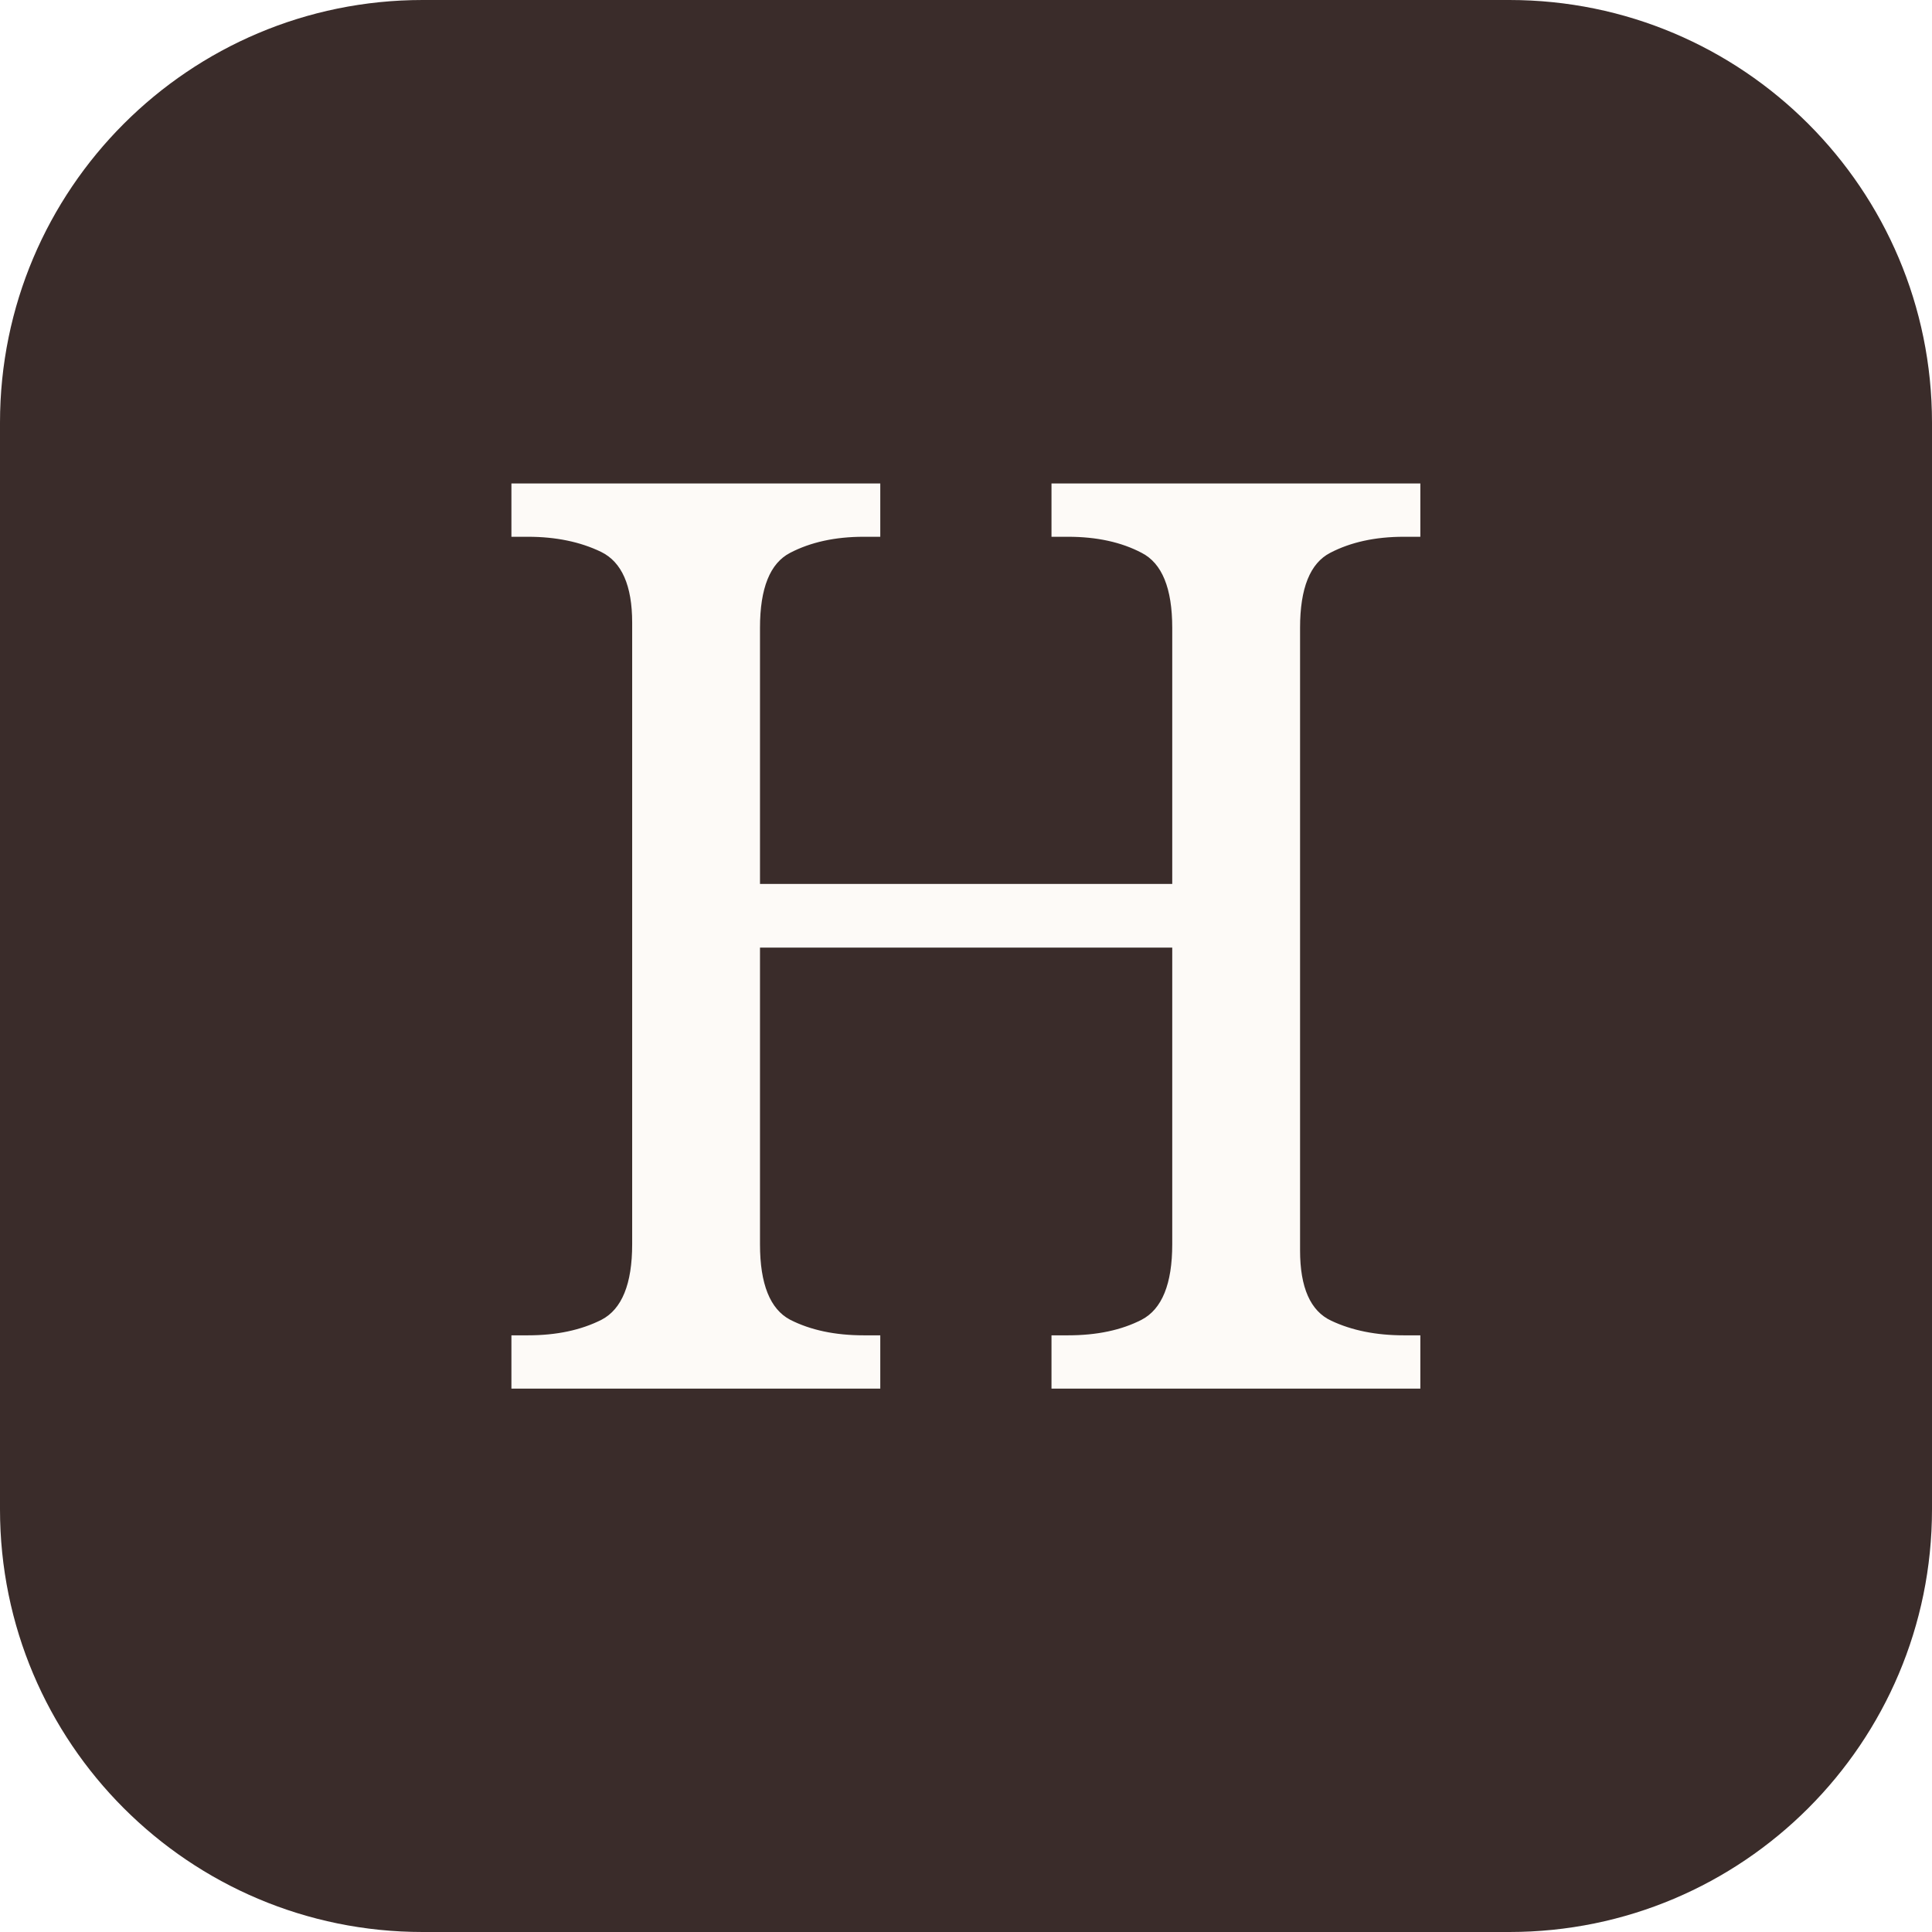
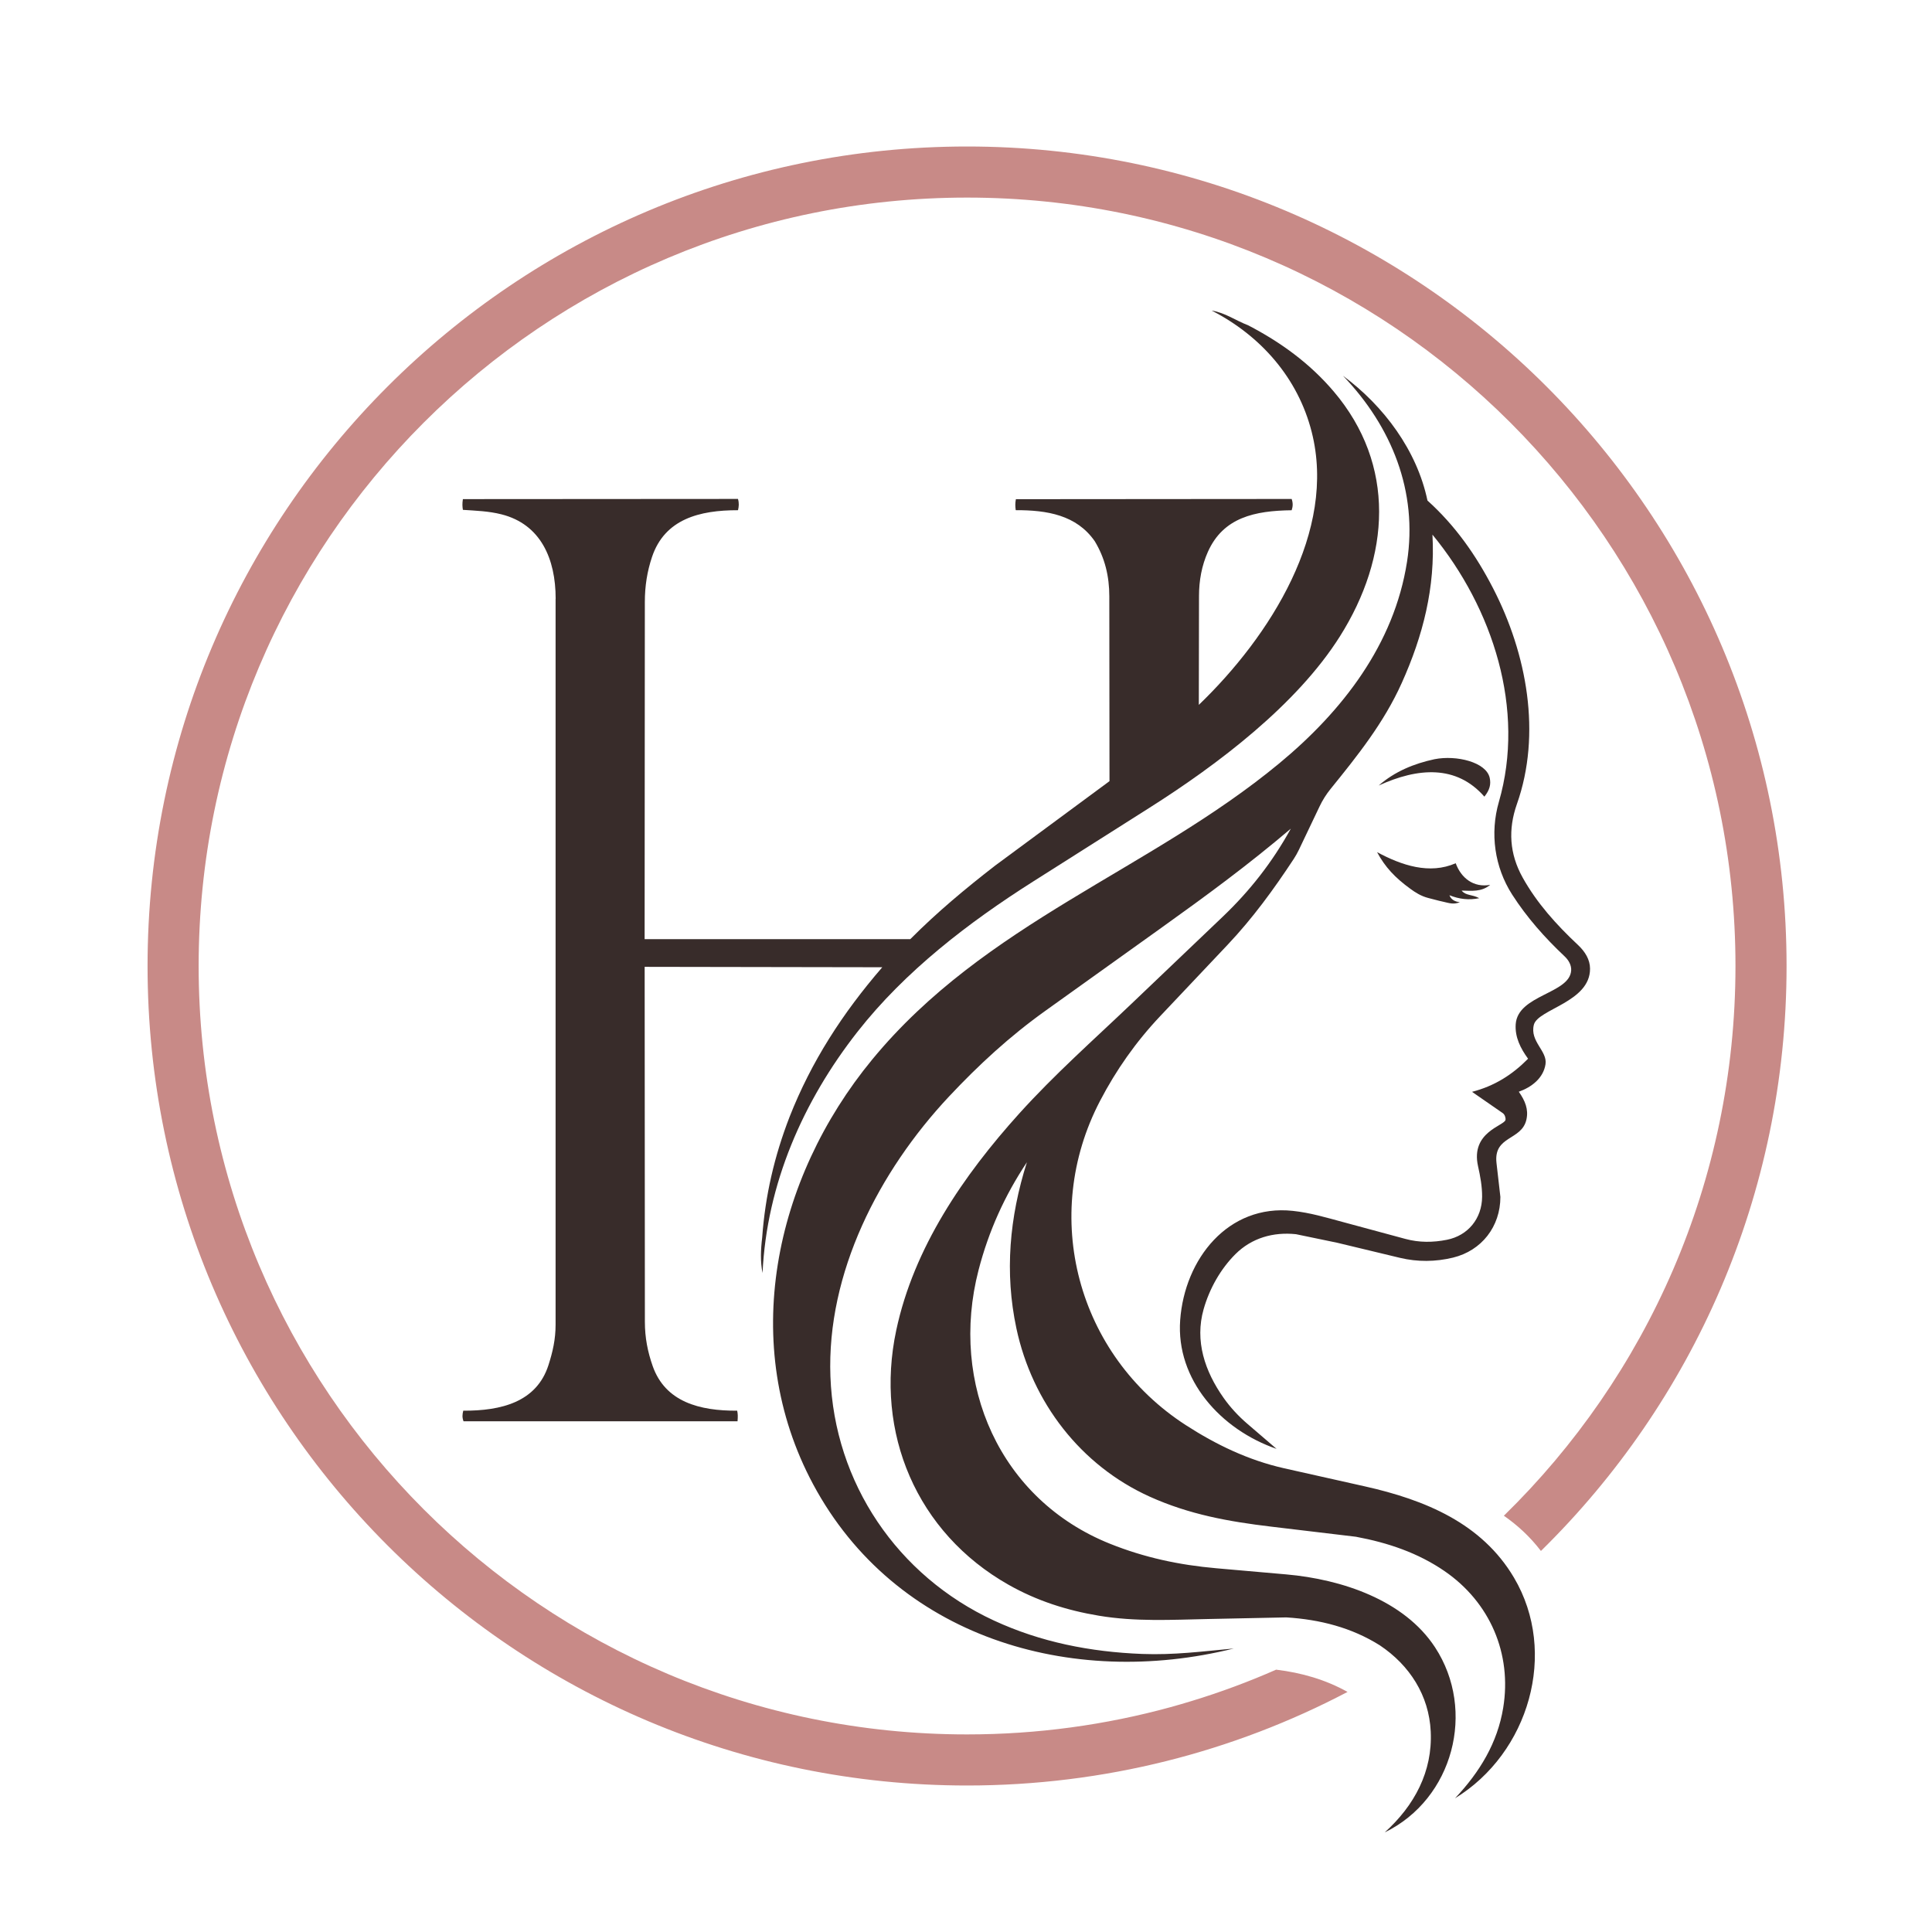
- <svg xmlns="http://www.w3.org/2000/svg" width="512" height="512" viewBox="0 0 64 64">
-   <rect width="64" height="64" rx="14" fill="#3a2c2a" />
-   <text x="32" y="46" font-family="Marcellus, Georgia, serif" font-size="42" fill="#fdfaf7" text-anchor="middle">H</text>
+ <svg xmlns="http://www.w3.org/2000/svg" viewBox="130 41.66 527.52 527.52" preserveAspectRatio="xMidYMid meet" role="img" aria-label="HAIRLAND symbol logo">
+   <g id="logo-symbol-artwork" fill="#382C2A">
+     <path d="M478.63,437.29c-15.37-5.28-27.57-18.97-26.39-35.19,1.22-16.71,13.1-31.71,30.75-29.82,4.73.5,9.04,1.8,13.65,3.04l17.1,4.62c3.76,1.02,7.55.99,11.35.23,5.73-1.15,9.55-5.79,9.59-11.74.02-2.8-.5-5.63-1.11-8.34-2.11-9.41,7.26-11.05,7.5-12.67.08-.56-.19-1.44-.75-1.83l-8.39-5.81c6.15-1.6,10.97-4.65,15.3-9.04-2.09-2.87-3.6-5.9-3.38-9.39.53-8.11,14.84-8.33,15.15-14.77.07-1.37-.67-2.74-1.79-3.79-5.46-5.15-10.29-10.59-14.33-16.88-4.81-7.51-6.1-16.73-3.62-25.3,7.3-25.23-1.6-52.86-18.14-72.97.82,14.43-2.6,27.65-8.38,40.5-4.87,10.84-12.01,19.77-19.43,28.93-1.19,1.47-2.2,3.07-3.01,4.78l-5.63,11.81c-.42.88-.9,1.74-1.44,2.56-5.49,8.33-11.15,16.11-18.05,23.42l-18.34,19.41c-6.69,7.08-12.08,14.76-16.48,23.2-16.39,31.39-6.26,69.38,23.45,88.55,8.22,5.31,17.05,9.57,26.84,11.77l22,4.93c16.43,3.68,31.94,10.05,40.74,24.94,12.1,20.46,4.09,47.89-16.11,60.23,6.76-7.15,11.6-15.15,13.16-24.71,2.42-14.81-3.64-28.83-16.03-37.33-7.22-4.96-15.43-7.74-24.18-9.37l-23.14-2.76c-11.56-1.38-22.36-3.31-33.17-8.19-18.84-8.52-32.09-25.73-36.4-45.95-3.24-15.21-1.91-30.29,2.87-45.36-6.08,9.11-10.46,18.86-13.2,29.44-8.05,31.07,5.82,62.7,35.93,74.75,9.36,3.75,18.85,5.78,28.96,6.67l19.13,1.68c15.11,1.33,32.17,6.99,40.62,19.91,11.29,17.25,4.99,41.41-13.75,50.54,8.12-7.32,13.1-16.63,12.57-27.56-.47-9.86-5.75-18.07-13.89-23.52-7.67-4.83-16.34-7.06-25.54-7.63l-21.27.44c-10.12.21-19.91.77-29.9-.9-8.83-1.47-16.95-4.08-24.69-8.46-25.06-14.2-36.62-41.47-30.64-69.51,4.79-22.5,18.32-42.23,33.56-59.13,9.68-10.72,20.15-19.97,30.6-29.93l24.9-23.75c7.41-7.06,13.61-14.92,18.67-24.12-11.62,9.89-23.2,18.38-35.36,27.08l-31.68,22.67c-9.69,6.93-18.14,14.7-26.3,23.4-19.12,20.4-33.41,48.15-32.37,76.41,1.07,29.08,18.3,54.46,44.63,66.65,12.76,5.91,26.34,8.58,40.5,9.13,8.58.33,16.36-.68,25.01-1.49-44.51,11.1-92.47-3.09-114.85-44.82-20.4-38.04-10.74-83.37,16.11-115.98,30.83-37.43,75.67-51.53,111.13-80.86,17.28-14.29,31.4-32.52,34.91-55.06,2.98-19.12-4.15-36.89-17.49-50.79,11.14,8.23,20.2,20.38,23.07,34.07,7.58,6.83,13.25,14.9,17.93,23.98,9.21,17.86,13.27,39.71,6.49,58.9-2.43,6.89-2.05,13.56,1.57,20.06,3.9,7,9.23,12.9,15.11,18.41,1.95,1.83,3.28,3.99,3.29,6.46.06,9.15-14.26,11.05-15.34,15.33-1.15,4.57,3.75,7.15,3.18,10.78-.59,3.78-3.76,6.24-7.29,7.5,1.74,2.49,2.68,4.8,2.09,7.55-1.26,5.87-9.04,4.34-8.18,11.92l1.06,9.26c0,8.07-5.11,14.67-12.95,16.57-4.77,1.15-9.66,1.21-14.49.05l-17.14-4.12-11.23-2.33c-6.19-.65-12.09,1.01-16.55,5.46-4.03,4.03-7.06,9.37-8.67,15.02-2.46,8.66.33,16.96,5.47,24.23,1.86,2.63,4.06,4.99,6.5,7.08l8.01,6.88Z" />
+     <path d="M281.72,205.15c0-10.9-4.07-20.34-14.79-23.05-3.52-.89-6.97-.99-10.54-1.23-.15-.96-.19-1.69,0-2.93l75.11-.05c.34,1.19.24,2.07.01,3.08-10.53-.02-20.01,2.41-23.49,12.79-1.3,3.89-1.95,7.86-1.95,12.28l-.06,92.05h72.54c7.39-7.42,14.95-13.71,23.12-20.05l31.27-23.09-.05-50.46c0-5.48-1.2-10.49-3.99-15.08-4.96-7.12-12.99-8.48-21.56-8.45-.14-.99-.18-1.84.04-3l75.3-.06c.41,1.17.32,2.1,0,3.08-10.04.13-18.67,1.93-22.88,11.37-1.66,3.72-2.42,7.8-2.42,12.06l-.05,29.71c19.48-18.74,37.7-47.43,30.82-74.52-3.74-14.73-13.9-26.26-27.32-33.15,3.74.62,6.57,2.74,9.95,4.02,8.91,4.63,16.82,10.37,23.35,18.04,17.11,20.12,15.46,45.15,1.71,66.93-11.78,18.66-33.3,34.94-52.02,46.8l-31.68,20.08c-17.73,11.24-35.03,24.52-47.99,41.04-14.85,18.92-24.81,41.58-25.94,65.89-.64-3.16-.5-6.37-.1-9.7.83-11.43,3.31-22.15,7.46-32.89,5.94-15.12,14.45-28.31,25.33-40.9l-64.88-.11.06,96.88c0,4.4.77,8.25,2.14,12.15,3.45,9.76,12.77,12.22,23.06,12.16.19.81.21,1.62.1,2.89h-74.82c-.4-1.07-.32-1.87-.07-2.89,10.38.05,20.01-2.35,23.26-12.43,1.16-3.61,1.95-7.03,1.95-11.07v-198.18Z" />
+     <path d="M515.11,284.36c-4.16-3.02-6.92-5.93-9.11-10.03,6.72,3.62,14.33,6.17,21.47,3.03,1.48,4.05,4.88,6.73,9.42,5.9-2.43,2.01-5.07,1.61-7.8,1.57,1.16,1.43,2.79.99,4.81,2.07-2.87.59-5.43.27-8.14-.8.43,1.14,1.43,1.77,2.86,1.89-1.77.74-3.01.22-4.61-.13-.36-.08-.73-.15-1.09-.25l-2.94-.76c-2.05-.53-3.61-1.57-4.87-2.49Z" />
+     <path d="M535.3,259.18c-7.65-8.75-18.17-7.92-28.85-3.04,4.39-3.84,9.64-5.98,15.22-7.18,6.02-1.2,14.17.81,15.09,5.11.36,1.7.04,3.24-1.46,5.11Z" />
+   </g>
+   <path id="logo-circle" d="M394.05,81.66c-123.58,0-223.76,100.18-223.76,223.76s100.18,223.76,223.76,223.76c37.5,0,72.84-9.24,103.89-25.55-6.01-3.36-12.58-5.25-19.5-6.08-7.49,3.3-15.22,6.17-23.14,8.58-1.88.57-3.77,1.13-5.67,1.65-17.7,4.85-36.34,7.45-55.58,7.45-115.87,0-209.81-93.93-209.81-209.81s93.93-209.81,209.81-209.81,209.81,93.93,209.81,209.81c0,58.84-24.23,112-63.24,150.1,3.79,2.64,7.21,5.8,10.12,9.62,41.39-40.61,67.07-97.16,67.07-159.72,0-123.58-100.18-223.76-223.76-223.76Z" fill="#C88A87" />
</svg>
